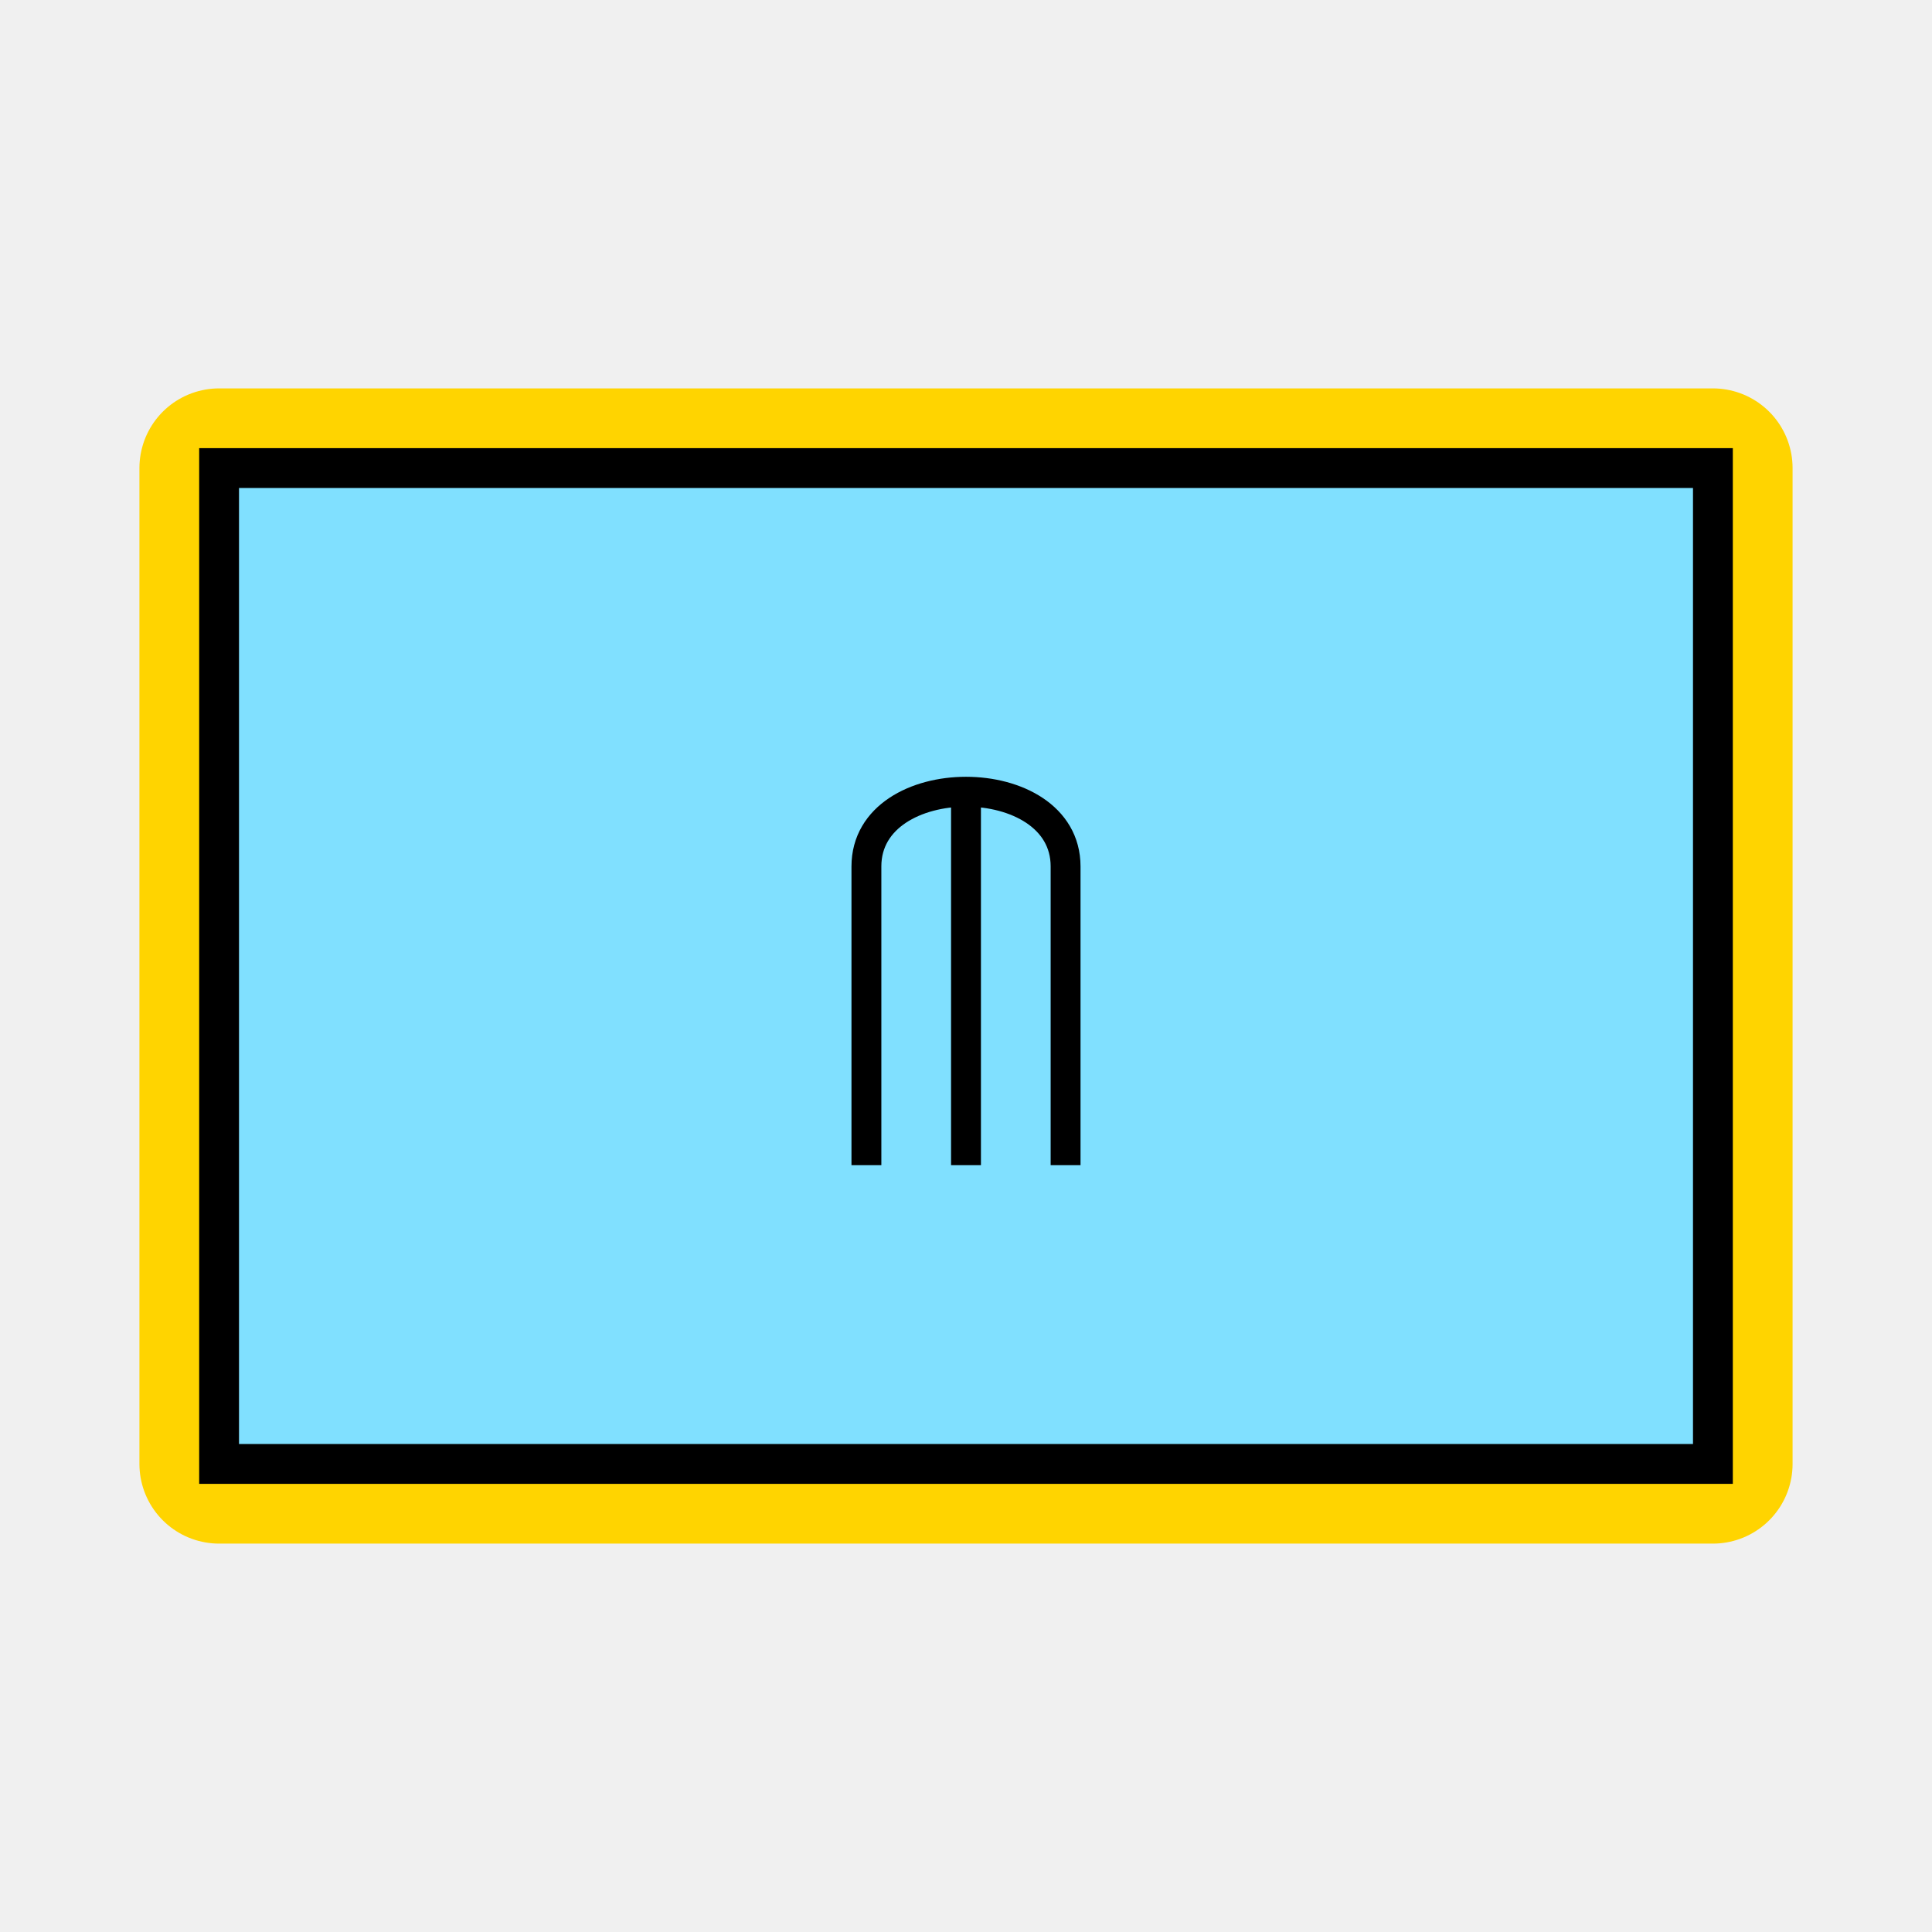
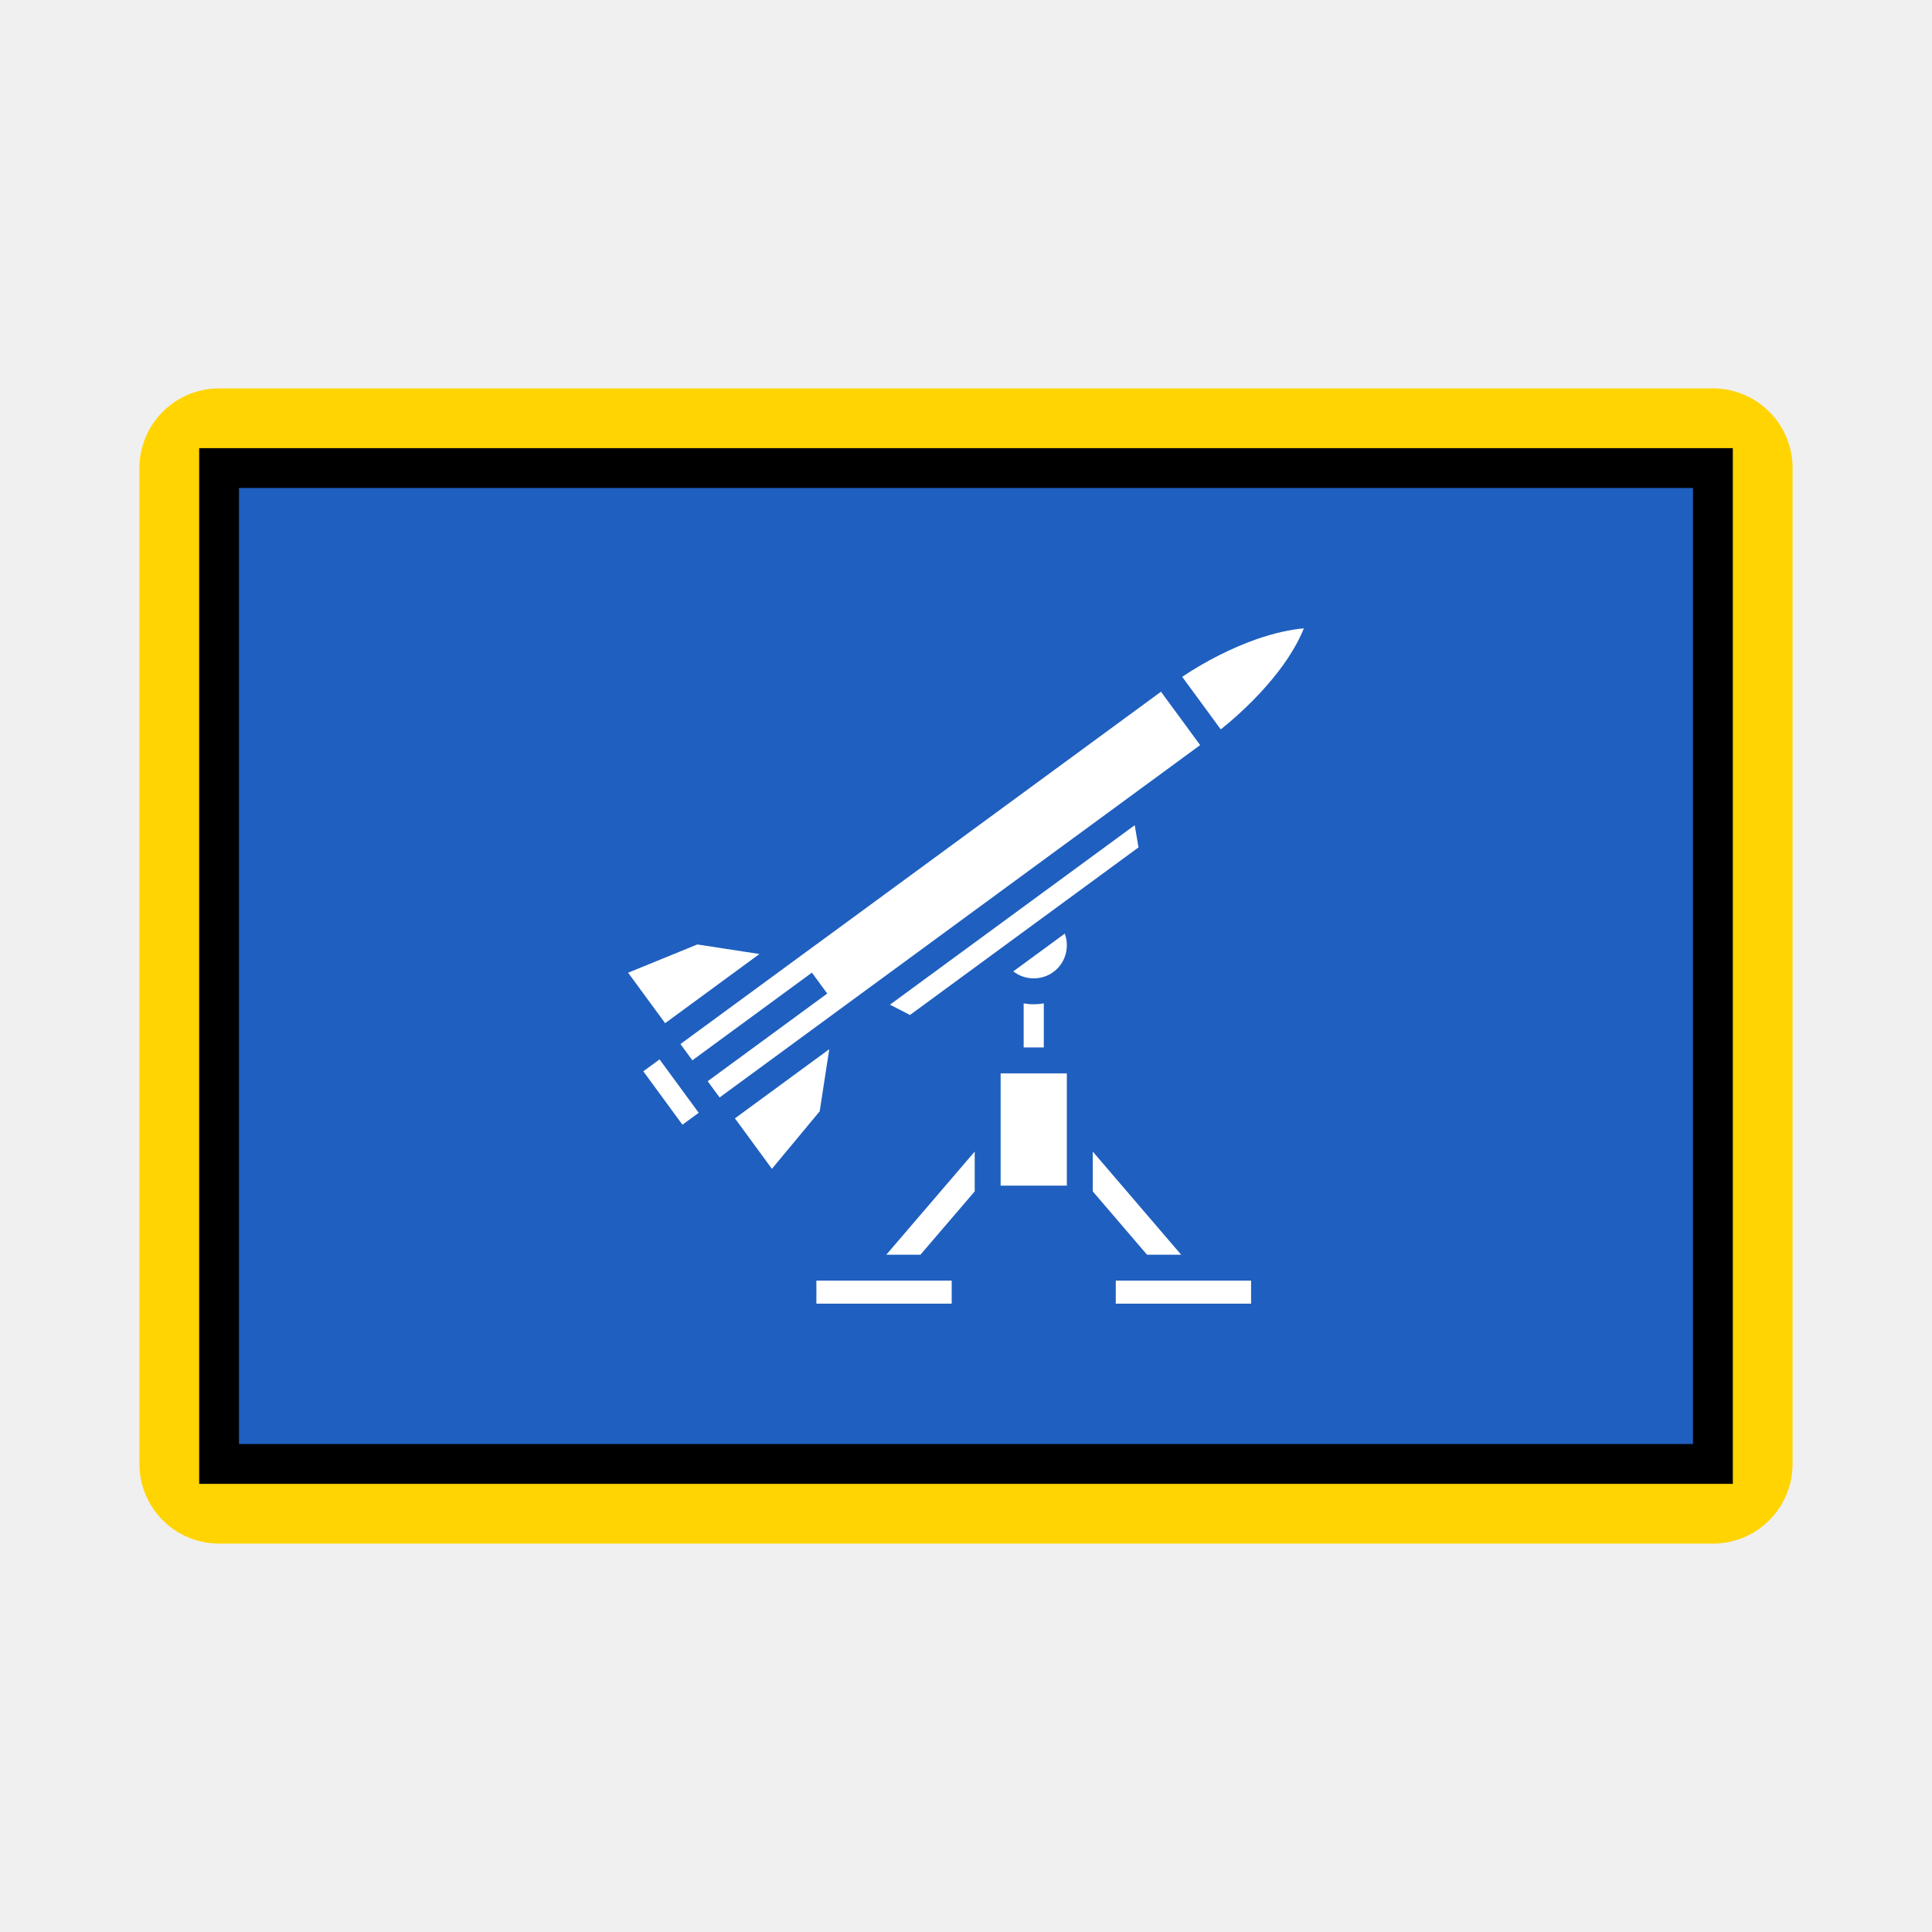
<svg xmlns="http://www.w3.org/2000/svg" version="1.2" baseProfile="tiny" viewBox="3 3 194 194">
  <path d="M25,50 l150,0 0,100 -150,0 z Z" stroke-width="16" stroke-linecap="round" stroke-linejoin="round" stroke="#ffd400" fill="none" />
-   <path d="M25,50 l150,0 0,100 -150,0 z" stroke-width="4" stroke="black" fill="rgb(128,224,255)" fill-opacity="1" />
-   <path d="M 100,82.62 V 120  M 90,120 V 90 c 0,-10 20,-10 20,0 v 30" stroke-width="3" stroke="black" fill="none" />
+   <path d="M25,50 l150,0 0,100 -150,0 z" stroke-width="4" stroke="black" fill="#1f5fbf" fill-opacity="1" />
+   <g transform="translate(63.000,63.000) scale(0.144531)" fill="#ffffff" color="#ffffff" stroke="none">
+     <path fill="#ffffff" d="M490.74 21.411c-8.947.782-20.72 3.22-33.566 7.781c-16.386 5.82-34.345 14.758-50.969 25.893l26.783 36.525c15.712-12.52 29.853-26.925 40.428-40.757c8.265-10.811 14.055-21.243 17.324-29.442m-99.265 44.026L57.609 310.24l8.28 11.291l83.062-60.906l10.643 14.516l-83.063 60.906l8.28 11.29l333.865-244.806zm-18.252 92.746L203.164 282.876l13.924 7.15L375.855 173.61zm-48.602 75.316l-35.775 26.234c3.899 3.046 8.821 4.856 14.213 4.856c12.809 0 23-10.191 23-23c0-2.855-.51-5.579-1.438-8.09m-255.267 7.527L21.26 260.67l25.705 35.057l65.54-48.057zm226.705 40.948v30.615h14v-30.615a41 41 0 0 1-7 .615c-2.386 0-4.723-.219-7-.615m-135.065 31.822l-65.54 48.058l25.706 35.06l33.194-39.964zm-117.9 7.09l-11.291 8.279l27.2 37.096l11.29-8.28zm236.965 9.703v78h46v-78zm-18 54.336l-61.426 71.664h23.709l37.717-44.004zm82 0v27.66l37.716 44.004h23.71zm-192 89.664v16h94v-16zm208 0v16h94v-16z" />
+   </g>
</svg>
